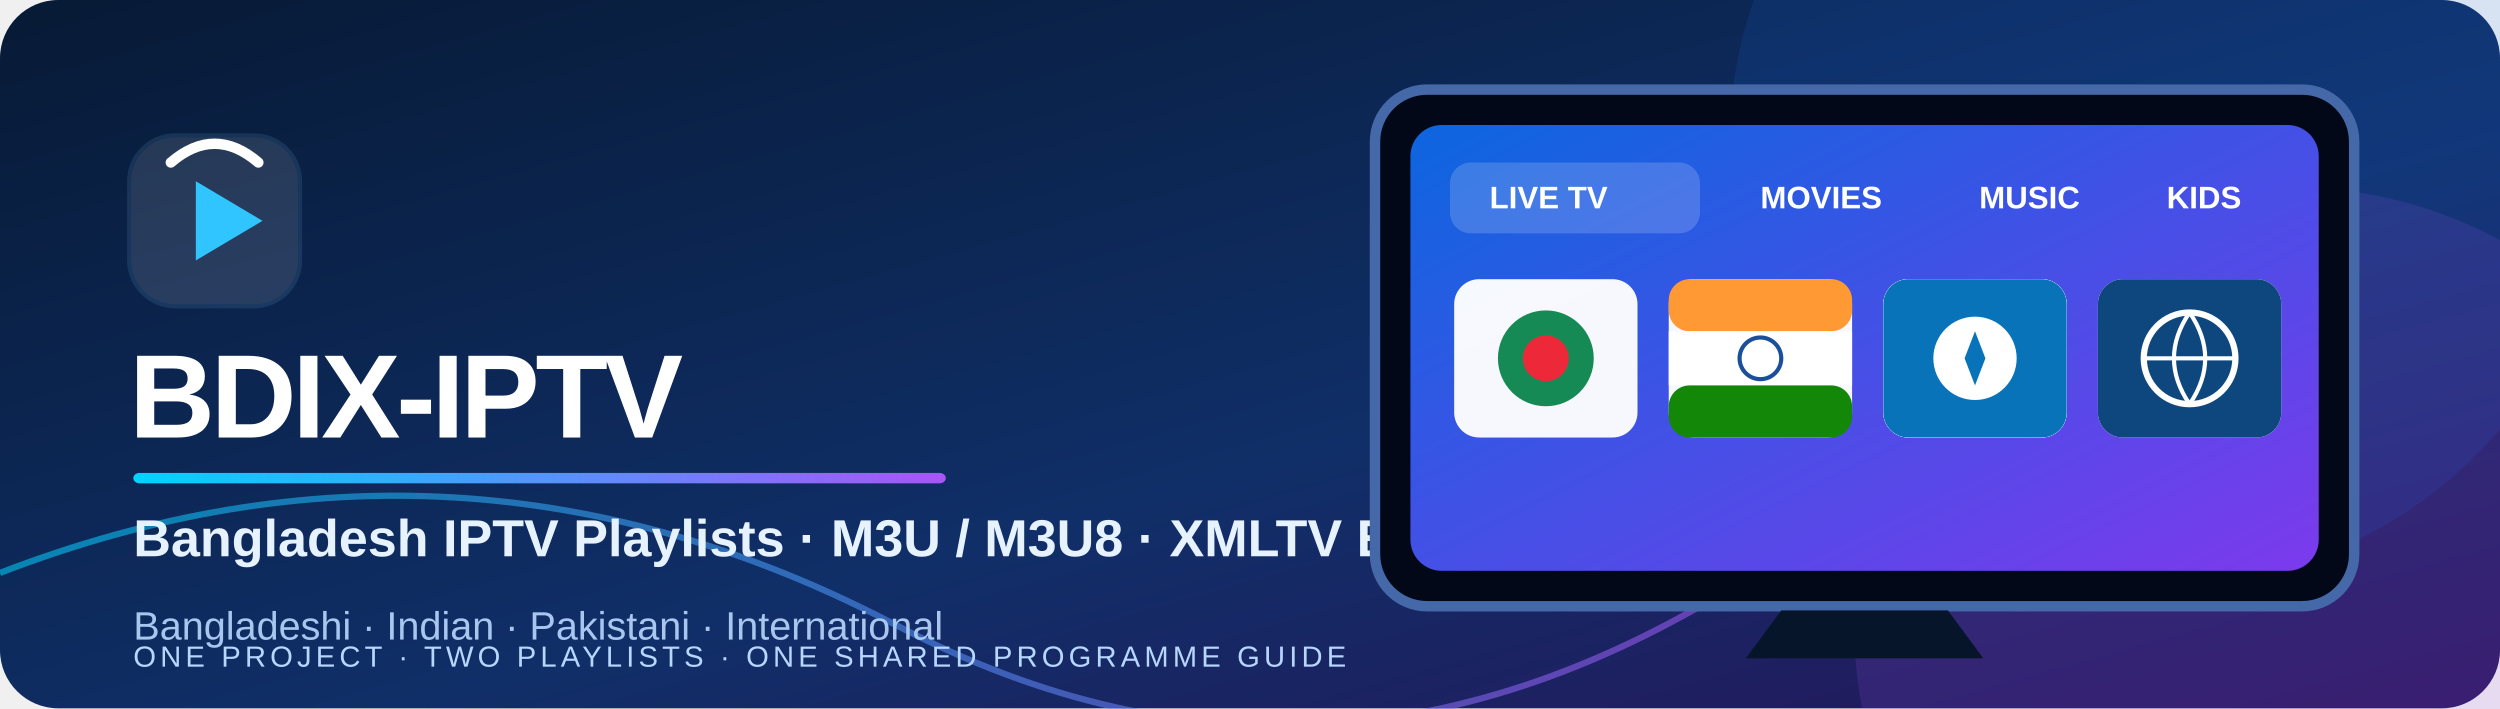
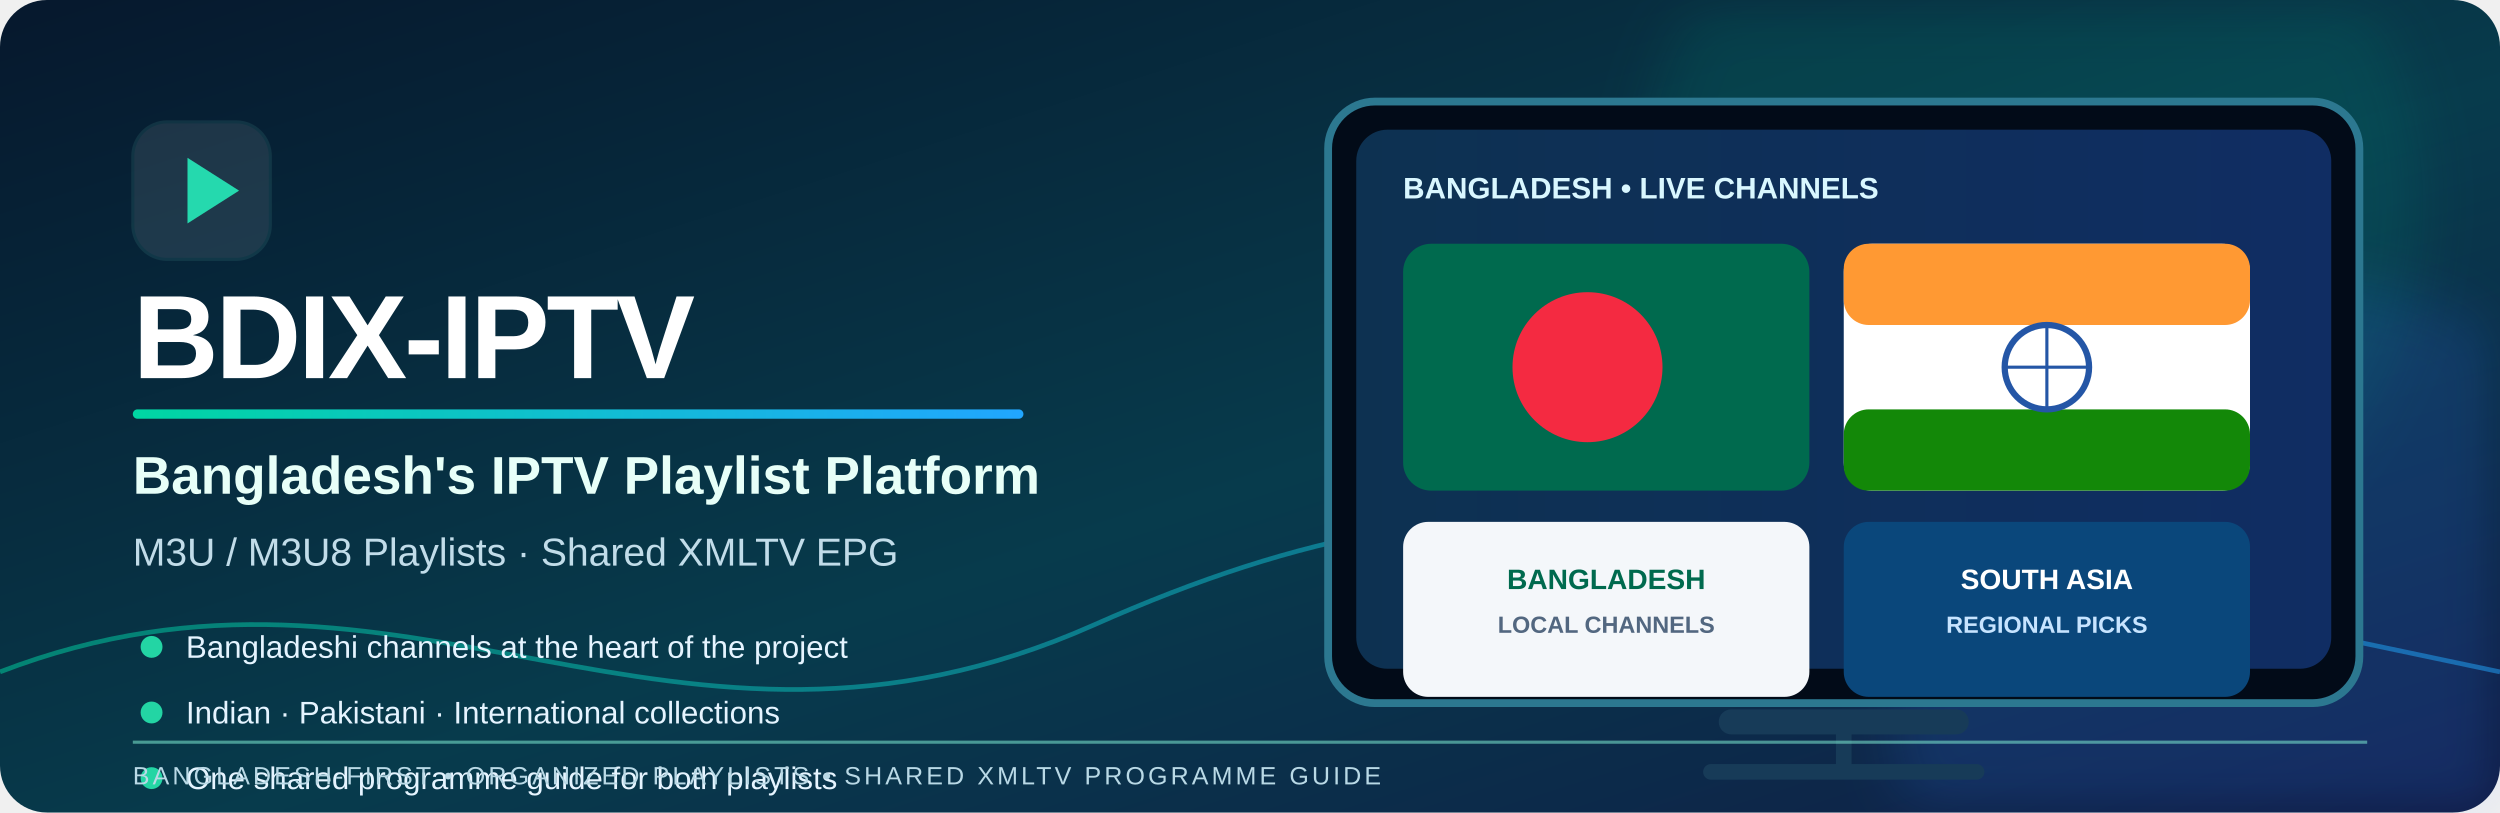
- <svg xmlns="http://www.w3.org/2000/svg" width="1200" height="340" viewBox="0 0 1200 340" role="img" aria-labelledby="t d">
+ <svg xmlns="http://www.w3.org/2000/svg" width="1600" height="520" viewBox="0 0 1600 520" role="img" aria-labelledby="title desc">
  <defs>
-     <linearGradient id="bg" x2="1" y2="1">
-       <stop stop-color="#071a35" />
-       <stop offset=".58" stop-color="#102f68" />
-       <stop offset="1" stop-color="#28145b" />
+     <linearGradient id="bg" x1="0" y1="0" x2="1" y2="1">
+       <stop stop-color="#06182d" />
+       <stop offset=".55" stop-color="#073b4c" />
+       <stop offset="1" stop-color="#101d48" />
    </linearGradient>
-     <linearGradient id="glow">
-       <stop stop-color="#00d4ff" />
-       <stop offset="1" stop-color="#a855f7" />
+     <linearGradient id="accent">
+       <stop stop-color="#00d6a3" />
+       <stop offset="1" stop-color="#21a6ff" />
    </linearGradient>
-     <linearGradient id="screen" x2="1" y2="1">
-       <stop stop-color="#0c66df" />
-       <stop offset="1" stop-color="#7c3aed" />
+     <linearGradient id="screen">
+       <stop stop-color="#0d3151" />
+       <stop offset="1" stop-color="#102d63" />
    </linearGradient>
+     <filter id="shadow">
+       <feGaussianBlur stdDeviation="18" />
+     </filter>
  </defs>
-   <rect width="1200" height="340" rx="28" fill="url(#bg)" />
-   <circle cx="1040" cy="70" r="210" fill="#1677ff" opacity=".12" />
-   <circle cx="1100" cy="300" r="210" fill="#a855f7" opacity=".14" />
-   <path d="M0 275 Q220 190 430 300 T850 270" fill="none" stroke="url(#glow)" stroke-width="3" opacity=".55" />
-   <g transform="translate(62 65)">
-     <rect x="0" y="0" width="82" height="82" rx="22" fill="#fff" opacity=".12" stroke="#7dd3fc" stroke-width="2" />
-     <path d="M32 22 L64 41 L32 60Z" fill="#31c5ff" />
-     <path d="M20 13 Q41 -5 62 13" fill="none" stroke="#fff" stroke-width="5" stroke-linecap="round" />
-     <text x="0" y="145" fill="#fff" font-family="Arial,sans-serif" font-size="57" font-weight="800" letter-spacing="-2">BDIX-IPTV</text>
-     <rect x="2" y="162" width="390" height="5" rx="3" fill="url(#glow)" />
-     <text x="2" y="202" fill="#e7f2ff" font-family="Arial,sans-serif" font-size="25" font-weight="600">Bangladesh IPTV Playlists · M3U / M3U8 · XMLTV EPG</text>
-     <text x="2" y="242" fill="#a9c7ee" font-family="Arial,sans-serif" font-size="19">Bangladeshi · Indian · Pakistani · International</text>
+   <rect width="1600" height="520" rx="30" fill="url(#bg)" />
+   <circle cx="1300" cy="130" r="250" fill="#00a884" opacity=".13" filter="url(#shadow)" />
+   <circle cx="1470" cy="440" r="260" fill="#3478ff" opacity=".15" filter="url(#shadow)" />
+   <path d="M0 430C260 330 430 520 700 400S1120 330 1600 430" fill="none" stroke="url(#accent)" stroke-width="3" opacity=".5" />
+   <g transform="translate(85 78)">
+     <rect x="0" y="0" width="88" height="88" rx="22" fill="#ffffff" opacity=".1" stroke="#7debd2" stroke-width="2" />
+     <path d="M35 23L68 44L35 65Z" fill="#25d9ae" />
+     <text x="0" y="164" fill="#fff" font-family="Arial,sans-serif" font-size="76" font-weight="800" letter-spacing="-2">BDIX-IPTV</text>
+     <rect x="0" y="184" width="570" height="6" rx="3" fill="url(#accent)" />
+     <text x="0" y="238" fill="#e7fff8" font-family="Arial,sans-serif" font-size="34" font-weight="700">Bangladesh's IPTV Playlist Platform</text>
+     <text x="0" y="284" fill="#c1dce9" font-family="Arial,sans-serif" font-size="25">M3U / M3U8 Playlists · Shared XMLTV EPG</text>
+     <g font-family="Arial,sans-serif" font-size="20" fill="#e5f4ff">
+       <circle cx="12" cy="336" r="7" fill="#23d5a4" />
+       <text x="34" y="343">Bangladeshi channels at the heart of the project</text>
+       <circle cx="12" cy="378" r="7" fill="#23d5a4" />
+       <text x="34" y="385">Indian · Pakistani · International collections</text>
+       <circle cx="12" cy="420" r="7" fill="#23d5a4" />
+       <text x="34" y="427">One shared programme guide for both playlists</text>
+     </g>
  </g>
-   <g transform="translate(660 43)">
-     <rect width="470" height="248" rx="25" fill="#020817" stroke="#4569a8" stroke-width="5" />
-     <rect x="17" y="17" width="436" height="214" rx="15" fill="url(#screen)" />
-     <g font-family="Arial,sans-serif" font-size="15" font-weight="700" fill="#fff">
-       <rect x="36" y="35" width="120" height="34" rx="10" fill="#ffffff" opacity=".17" />
-       <text x="55" y="57">LIVE TV</text>
-       <text x="185" y="57">MOVIES</text>
-       <text x="290" y="57">MUSIC</text>
-       <text x="380" y="57">KIDS</text>
+   <g transform="translate(850 65)">
+     <rect x="0" y="0" width="660" height="385" rx="30" fill="#020b18" stroke="#2c7890" stroke-width="5" />
+     <rect x="18" y="18" width="624" height="345" rx="20" fill="url(#screen)" />
+     <text x="48" y="62" font-family="Arial,sans-serif" font-size="19" font-weight="700" fill="#d9f7ff">BANGLADESH • LIVE CHANNELS</text>
+     <g transform="translate(48 91)">
+       <rect width="260" height="158" rx="18" fill="#006a4e" />
+       <circle cx="118" cy="79" r="48" fill="#f42a41" />
+       <rect x="282" width="260" height="158" rx="18" fill="#ffffff" />
+       <rect x="282" y="0" width="260" height="52" rx="16" fill="#ff9933" />
+       <rect x="282" y="106" width="260" height="52" rx="16" fill="#138808" />
+       <circle cx="412" cy="79" r="27" fill="none" stroke="#2456a6" stroke-width="4" />
+       <path d="M412 52v54M385 79h54" stroke="#2456a6" stroke-width="2" />
+       <rect y="178" width="260" height="112" rx="16" fill="#f4f7fa" />
+       <rect x="282" y="178" width="260" height="112" rx="16" fill="#0a477b" />
+       <g font-family="Arial,sans-serif" font-size="18" font-weight="700" text-anchor="middle">
+         <text x="130" y="221" fill="#006a4e">BANGLADESH</text>
+         <text x="130" y="249" fill="#526780" font-size="15">LOCAL CHANNELS</text>
+         <text x="412" y="221" fill="#fff">SOUTH ASIA</text>
+         <text x="412" y="249" fill="#c7e4ff" font-size="15">REGIONAL PICKS</text>
+       </g>
    </g>
-     <g transform="translate(38 91)">
-       <rect width="88" height="76" rx="12" fill="#fff" opacity=".96" />
-       <rect x="103" width="88" height="76" rx="12" fill="#fff" opacity=".96" />
-       <rect x="206" width="88" height="76" rx="12" fill="#fff" opacity=".96" />
-       <rect x="309" width="88" height="76" rx="12" fill="#fff" opacity=".96" />
-       <circle cx="44" cy="38" r="23" fill="#168a54" />
-       <circle cx="44" cy="38" r="11" fill="#ed2939" />
-       <rect x="103" y="0" width="88" height="25" rx="10" fill="#ff9933" />
-       <rect x="103" y="25" width="88" height="26" fill="#fff" />
-       <rect x="103" y="51" width="88" height="25" rx="10" fill="#138808" />
-       <circle cx="147" cy="38" r="10" fill="none" stroke="#1b4f9c" stroke-width="2" />
-       <rect x="206" width="88" height="76" rx="12" fill="#fff" />
-       <rect x="206" y="0" width="88" height="76" rx="12" fill="#fff" />
-       <rect x="206" width="88" height="76" rx="12" fill="#0873b9" />
-       <path d="M250 18a20 20 0 1 0 0 40a20 20 0 1 0 0-40" fill="#fff" />
-       <path d="M250 25l5 13-5 13-5-13z" fill="#0873b9" />
-       <rect x="309" width="88" height="76" rx="12" fill="#0e477e" />
-       <circle cx="353" cy="38" r="22" fill="none" stroke="#fff" stroke-width="3" />
-       <path d="M331 38h44M353 16q-15 22 0 44M353 16q15 22 0 44" fill="none" stroke="#fff" stroke-width="2" />
-     </g>
-     <path d="M195 250h80l17 23H178z" fill="#07152b" />
-     <path d="M0 305h470" stroke="#54cfff" stroke-width="3" opacity=".7" />
+     <rect x="250" y="389" width="160" height="16" rx="8" fill="#173b58" />
+     <path d="M330 405v24m-85 0h170" stroke="#173b58" stroke-width="10" stroke-linecap="round" />
  </g>
-   <text x="64" y="320" fill="#b8d7ff" font-family="Arial,sans-serif" font-size="14" letter-spacing="2">ONE PROJECT · TWO PLAYLISTS · ONE SHARED PROGRAMME GUIDE</text>
+   <rect x="85" y="474" width="1430" height="2" fill="#7debd2" opacity=".55" />
+   <text x="85" y="502" fill="#b9d9e6" font-family="Arial,sans-serif" font-size="16" letter-spacing="2">BANGLADESH-FIRST • ORGANIZED PLAYLISTS • SHARED XMLTV PROGRAMME GUIDE</text>
</svg>
